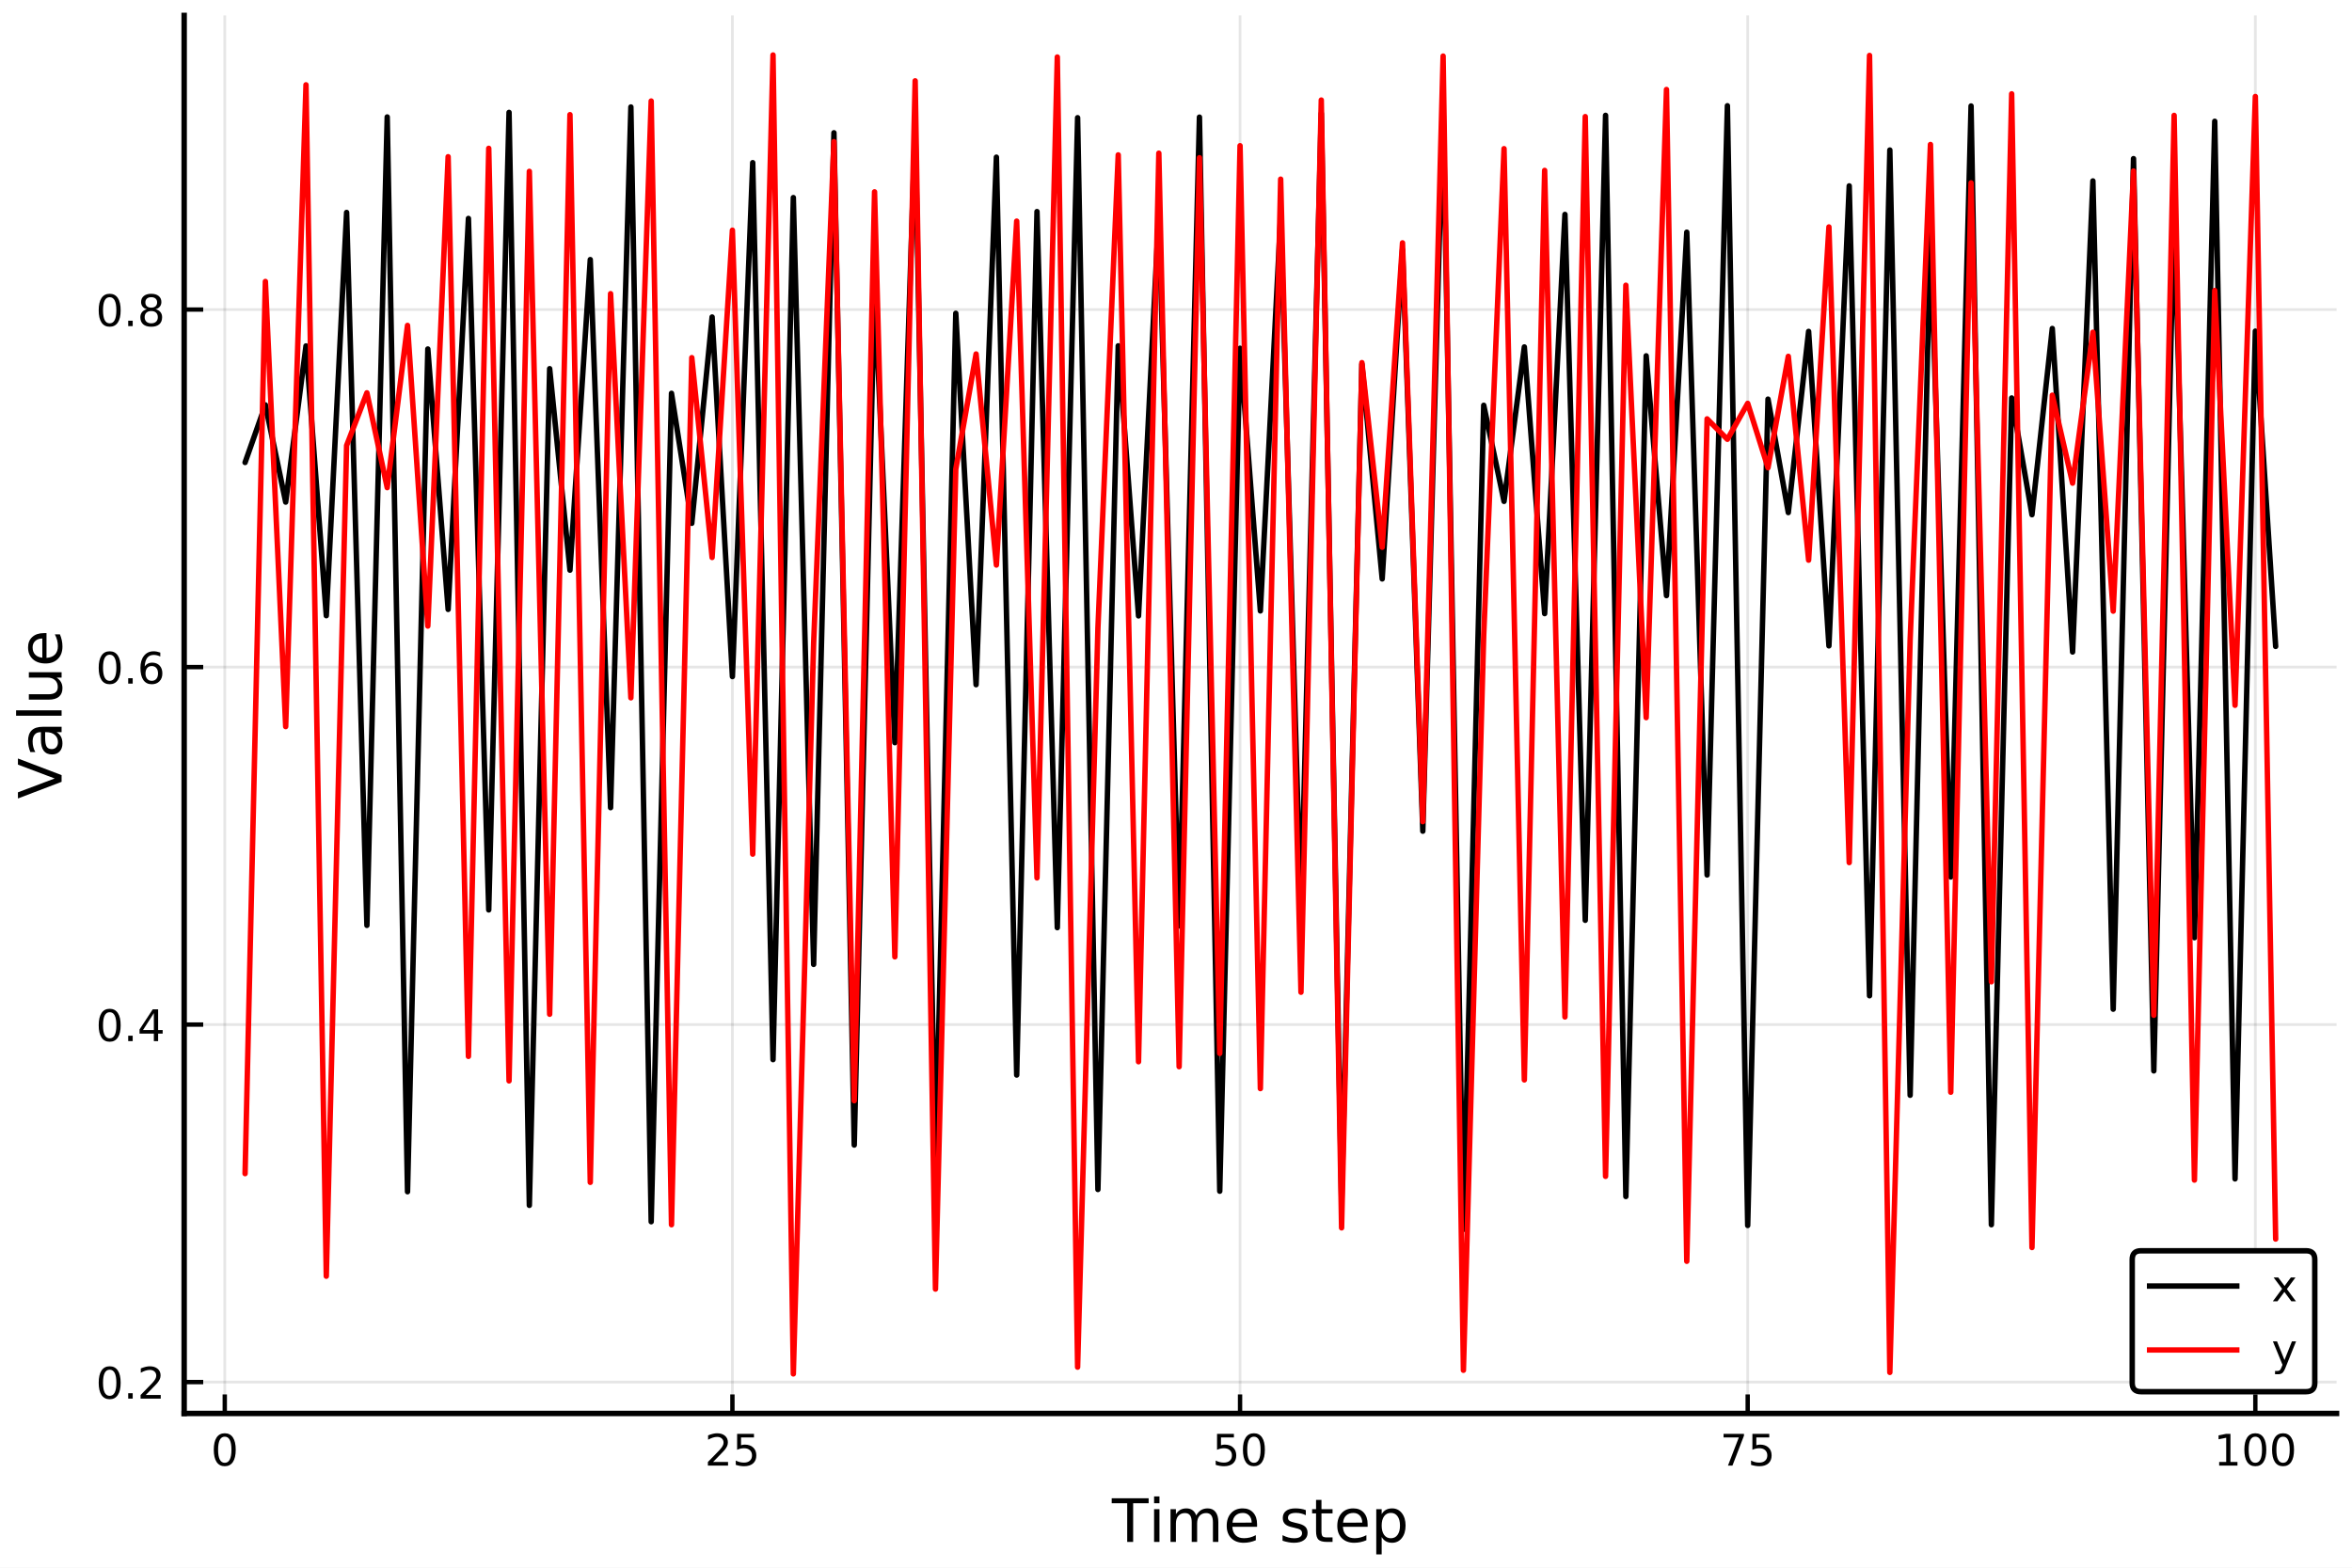
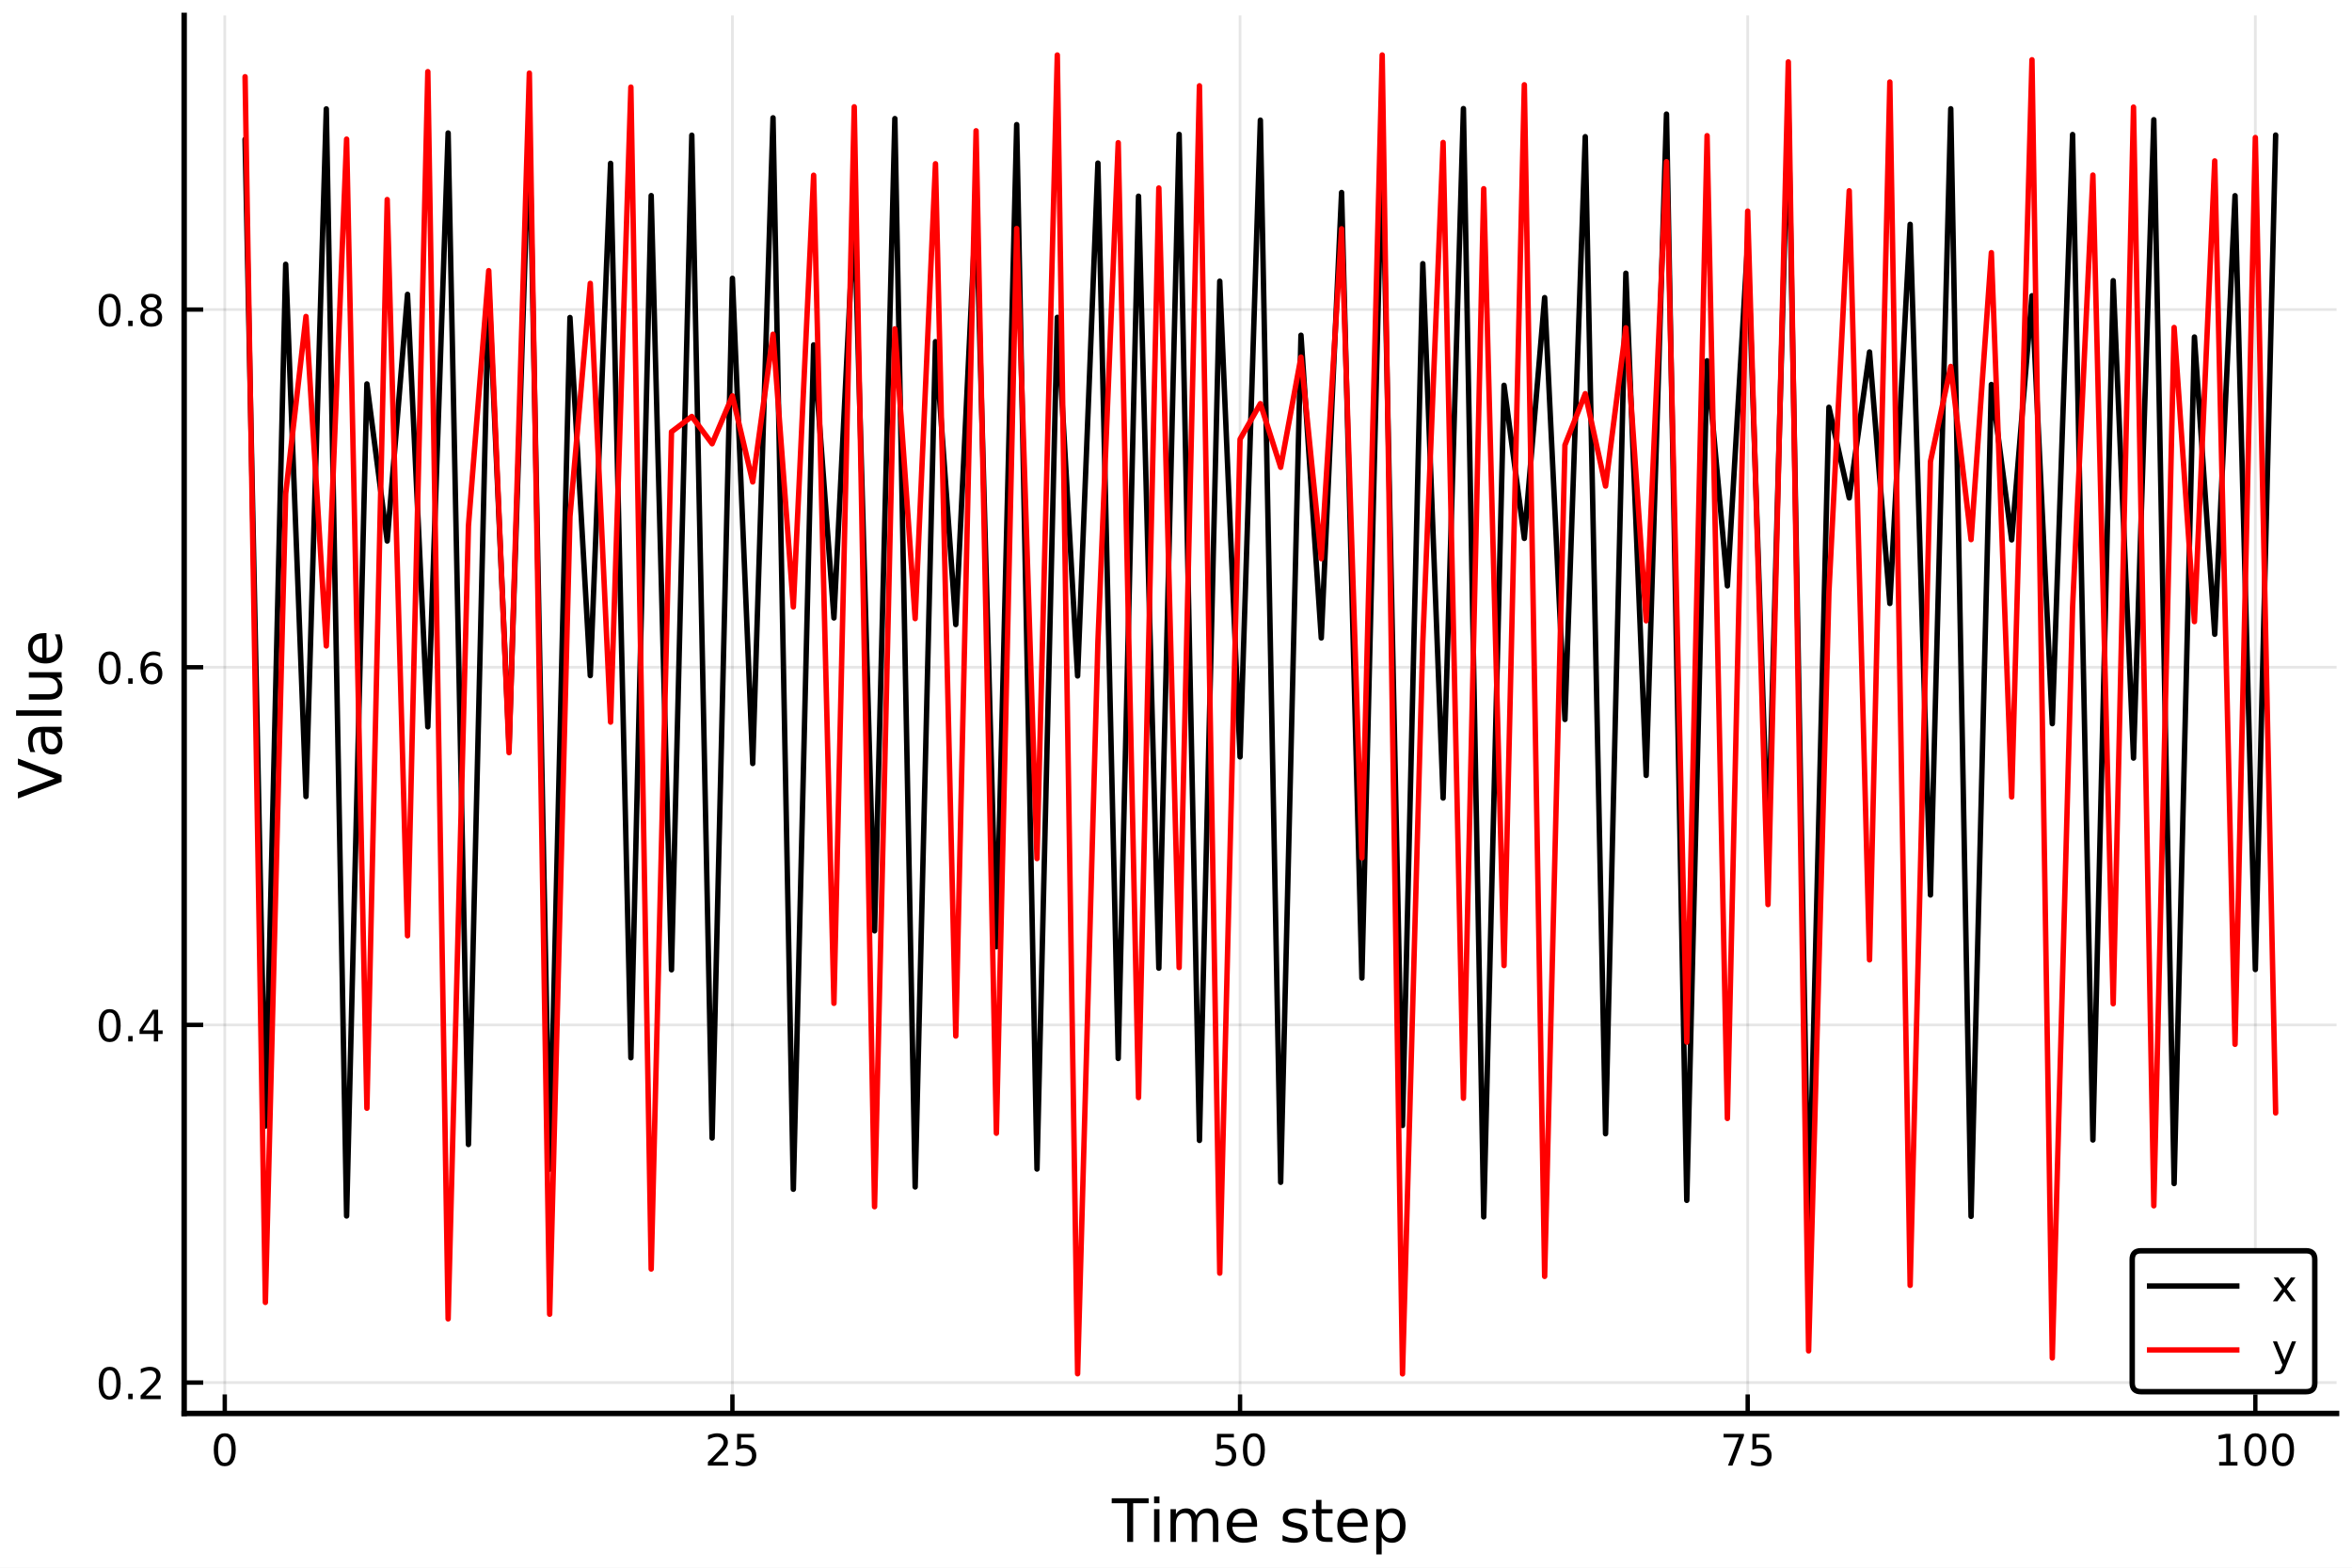
<svg xmlns="http://www.w3.org/2000/svg" xmlns:xlink="http://www.w3.org/1999/xlink" height="288pt" version="1.1" viewBox="0 0 432 288" width="432pt">
  <defs>
    <style type="text/css">
*{stroke-linecap:butt;stroke-linejoin:round;}
  </style>
  </defs>
  <g id="figure_1">
    <g id="patch_1">
      <path d="M 0 288  L 432 288  L 432 0  L 0 0  z " style="fill:#ffffff;" />
    </g>
    <g id="axes_1">
      <g id="patch_2">
        <path d="M 33.825 259.665  L 429.165 259.665  L 429.165 2.835  L 33.825 2.835  z " style="fill:#ffffff;" />
      </g>
      <g id="matplotlib.axis_1">
        <g id="xtick_1">
          <g id="line2d_1">
-             <path clip-path="url(#p5b34b2c2c7)" d="M 41.284 259.665  L 41.284 2.835  " style="fill:none;stroke:#000000;stroke-linecap:square;stroke-opacity:0.1;stroke-width:0.5;" />
+             <path clip-path="url(#p6ca8afd728)" d="M 41.284 259.665  L 41.284 2.835  " style="fill:none;stroke:#000000;stroke-linecap:square;stroke-opacity:0.1;stroke-width:0.5;" />
          </g>
          <g id="line2d_2">
            <defs>
-               <path d="M 0 0  L 0 -3.5  " id="m8da7225089" style="stroke:#000000;stroke-width:0.8;" />
-             </defs>
-             <g>
-               <use style="stroke:#000000;stroke-width:0.8;" x="41.284" xlink:href="#m8da7225089" y="259.665" />
+               <path d="M 0 0  L 0 -3.5  " id="mfe805b3432" style="stroke:#000000;stroke-width:0.8;" />
+             </defs>
+             <g>
+               <use style="stroke:#000000;stroke-width:0.8;" x="41.284" xlink:href="#mfe805b3432" y="259.665" />
            </g>
          </g>
          <g id="text_1">
            <defs>
              <path d="M 31.781 66.406  Q 24.172 66.406 20.328 58.906  Q 16.5 51.422 16.5 36.375  Q 16.5 21.391 20.328 13.891  Q 24.172 6.391 31.781 6.391  Q 39.453 6.391 43.281 13.891  Q 47.125 21.391 47.125 36.375  Q 47.125 51.422 43.281 58.906  Q 39.453 66.406 31.781 66.406  z M 31.781 74.219  Q 44.047 74.219 50.516 64.516  Q 56.984 54.828 56.984 36.375  Q 56.984 17.969 50.516 8.266  Q 44.047 -1.422 31.781 -1.422  Q 19.531 -1.422 13.062 8.266  Q 6.594 17.969 6.594 36.375  Q 6.594 54.828 13.062 64.516  Q 19.531 74.219 31.781 74.219  z " id="DejaVuSans-48" />
            </defs>
            <g transform="translate(38.7389 269.2441)scale(0.08 -0.08)">
              <use xlink:href="#DejaVuSans-48" />
            </g>
          </g>
        </g>
        <g id="xtick_2">
          <g id="line2d_3">
-             <path clip-path="url(#p5b34b2c2c7)" d="M 134.525 259.665  L 134.525 2.835  " style="fill:none;stroke:#000000;stroke-linecap:square;stroke-opacity:0.1;stroke-width:0.5;" />
+             <path clip-path="url(#p6ca8afd728)" d="M 134.525 259.665  L 134.525 2.835  " style="fill:none;stroke:#000000;stroke-linecap:square;stroke-opacity:0.1;stroke-width:0.5;" />
          </g>
          <g id="line2d_4">
            <g>
-               <use style="stroke:#000000;stroke-width:0.8;" x="134.525" xlink:href="#m8da7225089" y="259.665" />
+               <use style="stroke:#000000;stroke-width:0.8;" x="134.525" xlink:href="#mfe805b3432" y="259.665" />
            </g>
          </g>
          <g id="text_2">
            <defs>
              <path d="M 19.188 8.297  L 53.609 8.297  L 53.609 0  L 7.328 0  L 7.328 8.297  Q 12.938 14.109 22.625 23.891  Q 32.328 33.688 34.812 36.531  Q 39.547 41.844 41.422 45.531  Q 43.312 49.219 43.312 52.781  Q 43.312 58.594 39.234 62.25  Q 35.156 65.922 28.609 65.922  Q 23.969 65.922 18.812 64.312  Q 13.672 62.703 7.812 59.422  L 7.812 69.391  Q 13.766 71.781 18.938 73  Q 24.125 74.219 28.422 74.219  Q 39.75 74.219 46.484 68.547  Q 53.219 62.891 53.219 53.422  Q 53.219 48.922 51.531 44.891  Q 49.859 40.875 45.406 35.406  Q 44.188 33.984 37.641 27.219  Q 31.109 20.453 19.188 8.297  z " id="DejaVuSans-50" />
              <path d="M 10.797 72.906  L 49.516 72.906  L 49.516 64.594  L 19.828 64.594  L 19.828 46.734  Q 21.969 47.469 24.109 47.828  Q 26.266 48.188 28.422 48.188  Q 40.625 48.188 47.75 41.5  Q 54.891 34.812 54.891 23.391  Q 54.891 11.625 47.562 5.094  Q 40.234 -1.422 26.906 -1.422  Q 22.312 -1.422 17.547 -0.641  Q 12.797 0.141 7.719 1.703  L 7.719 11.625  Q 12.109 9.234 16.797 8.062  Q 21.484 6.891 26.703 6.891  Q 35.156 6.891 40.078 11.328  Q 45.016 15.766 45.016 23.391  Q 45.016 31 40.078 35.438  Q 35.156 39.891 26.703 39.891  Q 22.75 39.891 18.812 39.016  Q 14.891 38.141 10.797 36.281  z " id="DejaVuSans-53" />
            </defs>
            <g transform="translate(129.4346 269.2441)scale(0.08 -0.08)">
              <use xlink:href="#DejaVuSans-50" />
              <use x="63.623" xlink:href="#DejaVuSans-53" />
            </g>
          </g>
        </g>
        <g id="xtick_3">
          <g id="line2d_5">
-             <path clip-path="url(#p5b34b2c2c7)" d="M 227.765 259.665  L 227.765 2.835  " style="fill:none;stroke:#000000;stroke-linecap:square;stroke-opacity:0.1;stroke-width:0.5;" />
+             <path clip-path="url(#p6ca8afd728)" d="M 227.765 259.665  L 227.765 2.835  " style="fill:none;stroke:#000000;stroke-linecap:square;stroke-opacity:0.1;stroke-width:0.5;" />
          </g>
          <g id="line2d_6">
            <g>
-               <use style="stroke:#000000;stroke-width:0.8;" x="227.765" xlink:href="#m8da7225089" y="259.665" />
+               <use style="stroke:#000000;stroke-width:0.8;" x="227.765" xlink:href="#mfe805b3432" y="259.665" />
            </g>
          </g>
          <g id="text_3">
            <g transform="translate(222.6754 269.2441)scale(0.08 -0.08)">
              <use xlink:href="#DejaVuSans-53" />
              <use x="63.623" xlink:href="#DejaVuSans-48" />
            </g>
          </g>
        </g>
        <g id="xtick_4">
          <g id="line2d_7">
-             <path clip-path="url(#p5b34b2c2c7)" d="M 321.006 259.665  L 321.006 2.835  " style="fill:none;stroke:#000000;stroke-linecap:square;stroke-opacity:0.1;stroke-width:0.5;" />
+             <path clip-path="url(#p6ca8afd728)" d="M 321.006 259.665  L 321.006 2.835  " style="fill:none;stroke:#000000;stroke-linecap:square;stroke-opacity:0.1;stroke-width:0.5;" />
          </g>
          <g id="line2d_8">
            <g>
-               <use style="stroke:#000000;stroke-width:0.8;" x="321.006" xlink:href="#m8da7225089" y="259.665" />
+               <use style="stroke:#000000;stroke-width:0.8;" x="321.006" xlink:href="#mfe805b3432" y="259.665" />
            </g>
          </g>
          <g id="text_4">
            <defs>
              <path d="M 8.203 72.906  L 55.078 72.906  L 55.078 68.703  L 28.609 0  L 18.312 0  L 43.219 64.594  L 8.203 64.594  z " id="DejaVuSans-55" />
            </defs>
            <g transform="translate(315.9161 269.2441)scale(0.08 -0.08)">
              <use xlink:href="#DejaVuSans-55" />
              <use x="63.623" xlink:href="#DejaVuSans-53" />
            </g>
          </g>
        </g>
        <g id="xtick_5">
          <g id="line2d_9">
-             <path clip-path="url(#p5b34b2c2c7)" d="M 414.247 259.665  L 414.247 2.835  " style="fill:none;stroke:#000000;stroke-linecap:square;stroke-opacity:0.1;stroke-width:0.5;" />
+             <path clip-path="url(#p6ca8afd728)" d="M 414.247 259.665  L 414.247 2.835  " style="fill:none;stroke:#000000;stroke-linecap:square;stroke-opacity:0.1;stroke-width:0.5;" />
          </g>
          <g id="line2d_10">
            <g>
-               <use style="stroke:#000000;stroke-width:0.8;" x="414.247" xlink:href="#m8da7225089" y="259.665" />
+               <use style="stroke:#000000;stroke-width:0.8;" x="414.247" xlink:href="#mfe805b3432" y="259.665" />
            </g>
          </g>
          <g id="text_5">
            <defs>
              <path d="M 12.406 8.297  L 28.516 8.297  L 28.516 63.922  L 10.984 60.406  L 10.984 69.391  L 28.422 72.906  L 38.281 72.906  L 38.281 8.297  L 54.391 8.297  L 54.391 0  L 12.406 0  z " id="DejaVuSans-49" />
            </defs>
            <g transform="translate(406.6118 269.2441)scale(0.08 -0.08)">
              <use xlink:href="#DejaVuSans-49" />
              <use x="63.623" xlink:href="#DejaVuSans-48" />
              <use x="127.246" xlink:href="#DejaVuSans-48" />
            </g>
          </g>
        </g>
        <g id="text_6">
          <defs>
            <path d="M -0.297 72.906  L 61.375 72.906  L 61.375 64.594  L 35.5 64.594  L 35.5 0  L 25.594 0  L 25.594 64.594  L -0.297 64.594  z " id="DejaVuSans-84" />
            <path d="M 9.422 54.688  L 18.406 54.688  L 18.406 0  L 9.422 0  z M 9.422 75.984  L 18.406 75.984  L 18.406 64.594  L 9.422 64.594  z " id="DejaVuSans-105" />
            <path d="M 52 44.188  Q 55.375 50.25 60.062 53.125  Q 64.75 56 71.094 56  Q 79.641 56 84.281 50.016  Q 88.922 44.047 88.922 33.016  L 88.922 0  L 79.891 0  L 79.891 32.719  Q 79.891 40.578 77.094 44.375  Q 74.312 48.188 68.609 48.188  Q 61.625 48.188 57.562 43.547  Q 53.516 38.922 53.516 30.906  L 53.516 0  L 44.484 0  L 44.484 32.719  Q 44.484 40.625 41.703 44.406  Q 38.922 48.188 33.109 48.188  Q 26.219 48.188 22.156 43.531  Q 18.109 38.875 18.109 30.906  L 18.109 0  L 9.078 0  L 9.078 54.688  L 18.109 54.688  L 18.109 46.188  Q 21.188 51.219 25.484 53.609  Q 29.781 56 35.688 56  Q 41.656 56 45.828 52.969  Q 50 49.953 52 44.188  z " id="DejaVuSans-109" />
            <path d="M 56.203 29.594  L 56.203 25.203  L 14.891 25.203  Q 15.484 15.922 20.484 11.062  Q 25.484 6.203 34.422 6.203  Q 39.594 6.203 44.453 7.469  Q 49.312 8.734 54.109 11.281  L 54.109 2.781  Q 49.266 0.734 44.188 -0.344  Q 39.109 -1.422 33.891 -1.422  Q 20.797 -1.422 13.156 6.188  Q 5.516 13.812 5.516 26.812  Q 5.516 40.234 12.766 48.109  Q 20.016 56 32.328 56  Q 43.359 56 49.781 48.891  Q 56.203 41.797 56.203 29.594  z M 47.219 32.234  Q 47.125 39.594 43.094 43.984  Q 39.062 48.391 32.422 48.391  Q 24.906 48.391 20.391 44.141  Q 15.875 39.891 15.188 32.172  z " id="DejaVuSans-101" />
            <path id="DejaVuSans-32" />
            <path d="M 44.281 53.078  L 44.281 44.578  Q 40.484 46.531 36.375 47.5  Q 32.281 48.484 27.875 48.484  Q 21.188 48.484 17.844 46.438  Q 14.5 44.391 14.5 40.281  Q 14.5 37.156 16.891 35.375  Q 19.281 33.594 26.516 31.984  L 29.594 31.297  Q 39.156 29.25 43.188 25.516  Q 47.219 21.781 47.219 15.094  Q 47.219 7.469 41.188 3.016  Q 35.156 -1.422 24.609 -1.422  Q 20.219 -1.422 15.453 -0.562  Q 10.688 0.297 5.422 2  L 5.422 11.281  Q 10.406 8.688 15.234 7.391  Q 20.062 6.109 24.812 6.109  Q 31.156 6.109 34.562 8.281  Q 37.984 10.453 37.984 14.406  Q 37.984 18.062 35.516 20.016  Q 33.062 21.969 24.703 23.781  L 21.578 24.516  Q 13.234 26.266 9.516 29.906  Q 5.812 33.547 5.812 39.891  Q 5.812 47.609 11.281 51.797  Q 16.75 56 26.812 56  Q 31.781 56 36.172 55.266  Q 40.578 54.547 44.281 53.078  z " id="DejaVuSans-115" />
            <path d="M 18.312 70.219  L 18.312 54.688  L 36.812 54.688  L 36.812 47.703  L 18.312 47.703  L 18.312 18.016  Q 18.312 11.328 20.141 9.422  Q 21.969 7.516 27.594 7.516  L 36.812 7.516  L 36.812 0  L 27.594 0  Q 17.188 0 13.234 3.875  Q 9.281 7.766 9.281 18.016  L 9.281 47.703  L 2.688 47.703  L 2.688 54.688  L 9.281 54.688  L 9.281 70.219  z " id="DejaVuSans-116" />
            <path d="M 18.109 8.203  L 18.109 -20.797  L 9.078 -20.797  L 9.078 54.688  L 18.109 54.688  L 18.109 46.391  Q 20.953 51.266 25.266 53.625  Q 29.594 56 35.594 56  Q 45.562 56 51.781 48.094  Q 58.016 40.188 58.016 27.297  Q 58.016 14.406 51.781 6.484  Q 45.562 -1.422 35.594 -1.422  Q 29.594 -1.422 25.266 0.953  Q 20.953 3.328 18.109 8.203  z M 48.688 27.297  Q 48.688 37.203 44.609 42.844  Q 40.531 48.484 33.406 48.484  Q 26.266 48.484 22.188 42.844  Q 18.109 37.203 18.109 27.297  Q 18.109 17.391 22.188 11.75  Q 26.266 6.109 33.406 6.109  Q 40.531 6.109 44.609 11.75  Q 48.688 17.391 48.688 27.297  z " id="DejaVuSans-112" />
          </defs>
          <g transform="translate(204.2236 283.2661)scale(0.11 -0.11)">
            <use xlink:href="#DejaVuSans-84" />
            <use x="61.037" xlink:href="#DejaVuSans-105" />
            <use x="88.82" xlink:href="#DejaVuSans-109" />
            <use x="186.232" xlink:href="#DejaVuSans-101" />
            <use x="247.756" xlink:href="#DejaVuSans-32" />
            <use x="279.543" xlink:href="#DejaVuSans-115" />
            <use x="331.643" xlink:href="#DejaVuSans-116" />
            <use x="370.852" xlink:href="#DejaVuSans-101" />
            <use x="432.375" xlink:href="#DejaVuSans-112" />
          </g>
        </g>
      </g>
      <g id="matplotlib.axis_2">
        <g id="ytick_1">
          <g id="line2d_11">
-             <path clip-path="url(#p5b34b2c2c7)" d="M 33.825 253.901  L 429.165 253.901  " style="fill:none;stroke:#000000;stroke-linecap:square;stroke-opacity:0.1;stroke-width:0.5;" />
+             <path clip-path="url(#p6ca8afd728)" d="M 33.825 253.994  L 429.165 253.994  " style="fill:none;stroke:#000000;stroke-linecap:square;stroke-opacity:0.1;stroke-width:0.5;" />
          </g>
          <g id="line2d_12">
            <defs>
-               <path d="M 0 0  L 3.5 0  " id="m296584bf1b" style="stroke:#000000;stroke-width:0.8;" />
-             </defs>
-             <g>
-               <use style="stroke:#000000;stroke-width:0.8;" x="33.825" xlink:href="#m296584bf1b" y="253.901" />
+               <path d="M 0 0  L 3.5 0  " id="md8f64cd9b7" style="stroke:#000000;stroke-width:0.8;" />
+             </defs>
+             <g>
+               <use style="stroke:#000000;stroke-width:0.8;" x="33.825" xlink:href="#md8f64cd9b7" y="253.994" />
            </g>
          </g>
          <g id="text_7">
            <defs>
              <path d="M 10.688 12.406  L 21 12.406  L 21 0  L 10.688 0  z " id="DejaVuSans-46" />
            </defs>
-             <g transform="translate(17.60215 256.9402)scale(0.08 -0.08)">
+             <g transform="translate(17.60215 257.0331)scale(0.08 -0.08)">
              <use xlink:href="#DejaVuSans-48" />
              <use x="63.623" xlink:href="#DejaVuSans-46" />
              <use x="95.41" xlink:href="#DejaVuSans-50" />
            </g>
          </g>
        </g>
        <g id="ytick_2">
          <g id="line2d_13">
-             <path clip-path="url(#p5b34b2c2c7)" d="M 33.825 188.224  L 429.165 188.224  " style="fill:none;stroke:#000000;stroke-linecap:square;stroke-opacity:0.1;stroke-width:0.5;" />
+             <path clip-path="url(#p6ca8afd728)" d="M 33.825 188.285  L 429.165 188.285  " style="fill:none;stroke:#000000;stroke-linecap:square;stroke-opacity:0.1;stroke-width:0.5;" />
          </g>
          <g id="line2d_14">
            <g>
-               <use style="stroke:#000000;stroke-width:0.8;" x="33.825" xlink:href="#m296584bf1b" y="188.224" />
+               <use style="stroke:#000000;stroke-width:0.8;" x="33.825" xlink:href="#md8f64cd9b7" y="188.285" />
            </g>
          </g>
          <g id="text_8">
            <defs>
              <path d="M 37.797 64.312  L 12.891 25.391  L 37.797 25.391  z M 35.203 72.906  L 47.609 72.906  L 47.609 25.391  L 58.016 25.391  L 58.016 17.188  L 47.609 17.188  L 47.609 0  L 37.797 0  L 37.797 17.188  L 4.891 17.188  L 4.891 26.703  z " id="DejaVuSans-52" />
            </defs>
-             <g transform="translate(17.60215 191.2637)scale(0.08 -0.08)">
+             <g transform="translate(17.60215 191.3241)scale(0.08 -0.08)">
              <use xlink:href="#DejaVuSans-48" />
              <use x="63.623" xlink:href="#DejaVuSans-46" />
              <use x="95.41" xlink:href="#DejaVuSans-52" />
            </g>
          </g>
        </g>
        <g id="ytick_3">
          <g id="line2d_15">
-             <path clip-path="url(#p5b34b2c2c7)" d="M 33.825 122.548  L 429.165 122.548  " style="fill:none;stroke:#000000;stroke-linecap:square;stroke-opacity:0.1;stroke-width:0.5;" />
+             <path clip-path="url(#p6ca8afd728)" d="M 33.825 122.576  L 429.165 122.576  " style="fill:none;stroke:#000000;stroke-linecap:square;stroke-opacity:0.1;stroke-width:0.5;" />
          </g>
          <g id="line2d_16">
            <g>
-               <use style="stroke:#000000;stroke-width:0.8;" x="33.825" xlink:href="#m296584bf1b" y="122.548" />
+               <use style="stroke:#000000;stroke-width:0.8;" x="33.825" xlink:href="#md8f64cd9b7" y="122.576" />
            </g>
          </g>
          <g id="text_9">
            <defs>
              <path d="M 33.016 40.375  Q 26.375 40.375 22.484 35.828  Q 18.609 31.297 18.609 23.391  Q 18.609 15.531 22.484 10.953  Q 26.375 6.391 33.016 6.391  Q 39.656 6.391 43.531 10.953  Q 47.406 15.531 47.406 23.391  Q 47.406 31.297 43.531 35.828  Q 39.656 40.375 33.016 40.375  z M 52.594 71.297  L 52.594 62.312  Q 48.875 64.062 45.094 64.984  Q 41.312 65.922 37.594 65.922  Q 27.828 65.922 22.672 59.328  Q 17.531 52.734 16.797 39.406  Q 19.672 43.656 24.016 45.922  Q 28.375 48.188 33.594 48.188  Q 44.578 48.188 50.953 41.516  Q 57.328 34.859 57.328 23.391  Q 57.328 12.156 50.688 5.359  Q 44.047 -1.422 33.016 -1.422  Q 20.359 -1.422 13.672 8.266  Q 6.984 17.969 6.984 36.375  Q 6.984 53.656 15.188 63.938  Q 23.391 74.219 37.203 74.219  Q 40.922 74.219 44.703 73.484  Q 48.484 72.75 52.594 71.297  z " id="DejaVuSans-54" />
            </defs>
-             <g transform="translate(17.60215 125.5872)scale(0.08 -0.08)">
+             <g transform="translate(17.60215 125.6152)scale(0.08 -0.08)">
              <use xlink:href="#DejaVuSans-48" />
              <use x="63.623" xlink:href="#DejaVuSans-46" />
              <use x="95.41" xlink:href="#DejaVuSans-54" />
            </g>
          </g>
        </g>
        <g id="ytick_4">
          <g id="line2d_17">
-             <path clip-path="url(#p5b34b2c2c7)" d="M 33.825 56.871  L 429.165 56.871  " style="fill:none;stroke:#000000;stroke-linecap:square;stroke-opacity:0.1;stroke-width:0.5;" />
+             <path clip-path="url(#p6ca8afd728)" d="M 33.825 56.867  L 429.165 56.867  " style="fill:none;stroke:#000000;stroke-linecap:square;stroke-opacity:0.1;stroke-width:0.5;" />
          </g>
          <g id="line2d_18">
            <g>
-               <use style="stroke:#000000;stroke-width:0.8;" x="33.825" xlink:href="#m296584bf1b" y="56.871" />
+               <use style="stroke:#000000;stroke-width:0.8;" x="33.825" xlink:href="#md8f64cd9b7" y="56.867" />
            </g>
          </g>
          <g id="text_10">
            <defs>
              <path d="M 31.781 34.625  Q 24.75 34.625 20.719 30.859  Q 16.703 27.094 16.703 20.516  Q 16.703 13.922 20.719 10.156  Q 24.75 6.391 31.781 6.391  Q 38.812 6.391 42.859 10.172  Q 46.922 13.969 46.922 20.516  Q 46.922 27.094 42.891 30.859  Q 38.875 34.625 31.781 34.625  z M 21.922 38.812  Q 15.578 40.375 12.031 44.719  Q 8.5 49.078 8.5 55.328  Q 8.5 64.062 14.719 69.141  Q 20.953 74.219 31.781 74.219  Q 42.672 74.219 48.875 69.141  Q 55.078 64.062 55.078 55.328  Q 55.078 49.078 51.531 44.719  Q 48 40.375 41.703 38.812  Q 48.828 37.156 52.797 32.312  Q 56.781 27.484 56.781 20.516  Q 56.781 9.906 50.312 4.234  Q 43.844 -1.422 31.781 -1.422  Q 19.734 -1.422 13.25 4.234  Q 6.781 9.906 6.781 20.516  Q 6.781 27.484 10.781 32.312  Q 14.797 37.156 21.922 38.812  z M 18.312 54.391  Q 18.312 48.734 21.844 45.562  Q 25.391 42.391 31.781 42.391  Q 38.141 42.391 41.719 45.562  Q 45.312 48.734 45.312 54.391  Q 45.312 60.062 41.719 63.234  Q 38.141 66.406 31.781 66.406  Q 25.391 66.406 21.844 63.234  Q 18.312 60.062 18.312 54.391  z " id="DejaVuSans-56" />
            </defs>
-             <g transform="translate(17.60215 59.9107)scale(0.08 -0.08)">
+             <g transform="translate(17.60215 59.9062)scale(0.08 -0.08)">
              <use xlink:href="#DejaVuSans-48" />
              <use x="63.623" xlink:href="#DejaVuSans-46" />
              <use x="95.41" xlink:href="#DejaVuSans-56" />
            </g>
          </g>
        </g>
        <g id="text_11">
          <defs>
            <path d="M 28.609 0  L 0.781 72.906  L 11.078 72.906  L 34.188 11.531  L 57.328 72.906  L 67.578 72.906  L 39.797 0  z " id="DejaVuSans-86" />
            <path d="M 34.281 27.484  Q 23.391 27.484 19.188 25  Q 14.984 22.516 14.984 16.5  Q 14.984 11.719 18.141 8.906  Q 21.297 6.109 26.703 6.109  Q 34.188 6.109 38.703 11.406  Q 43.219 16.703 43.219 25.484  L 43.219 27.484  z M 52.203 31.203  L 52.203 0  L 43.219 0  L 43.219 8.297  Q 40.141 3.328 35.547 0.953  Q 30.953 -1.422 24.312 -1.422  Q 15.922 -1.422 10.953 3.297  Q 6 8.016 6 15.922  Q 6 25.141 12.172 29.828  Q 18.359 34.516 30.609 34.516  L 43.219 34.516  L 43.219 35.406  Q 43.219 41.609 39.141 45  Q 35.062 48.391 27.688 48.391  Q 23 48.391 18.547 47.266  Q 14.109 46.141 10.016 43.891  L 10.016 52.203  Q 14.938 54.109 19.578 55.047  Q 24.219 56 28.609 56  Q 40.484 56 46.344 49.844  Q 52.203 43.703 52.203 31.203  z " id="DejaVuSans-97" />
            <path d="M 9.422 75.984  L 18.406 75.984  L 18.406 0  L 9.422 0  z " id="DejaVuSans-108" />
            <path d="M 8.5 21.578  L 8.5 54.688  L 17.484 54.688  L 17.484 21.922  Q 17.484 14.156 20.5 10.266  Q 23.531 6.391 29.594 6.391  Q 36.859 6.391 41.078 11.031  Q 45.312 15.672 45.312 23.688  L 45.312 54.688  L 54.297 54.688  L 54.297 0  L 45.312 0  L 45.312 8.406  Q 42.047 3.422 37.719 1  Q 33.406 -1.422 27.688 -1.422  Q 18.266 -1.422 13.375 4.438  Q 8.5 10.297 8.5 21.578  z M 31.109 56  z " id="DejaVuSans-117" />
          </defs>
          <g transform="translate(11.31449 146.7746)rotate(-90)scale(0.11 -0.11)">
            <use xlink:href="#DejaVuSans-86" />
            <use x="68.299" xlink:href="#DejaVuSans-97" />
            <use x="129.578" xlink:href="#DejaVuSans-108" />
            <use x="157.361" xlink:href="#DejaVuSans-117" />
            <use x="220.74" xlink:href="#DejaVuSans-101" />
          </g>
        </g>
      </g>
      <g id="line2d_19">
-         <path clip-path="url(#p5b34b2c2c7)" d="M 45.014 84.963  L 48.743 74.383  L 52.473 92.239  L 56.202 63.551  L 59.932 113.106  L 63.662 39.031  L 67.391 170  L 71.121 21.488  L 74.851 218.933  L 78.58 64.116  L 82.31 111.953  L 86.039 40.132  L 89.769 167.158  L 93.499 20.652  L 97.228 221.436  L 100.958 67.731  L 104.688 104.744  L 108.417 47.691  L 112.147 148.375  L 115.876 19.655  L 119.606 224.44  L 123.336 72.255  L 127.065 96.133  L 130.795 58.239  L 134.525 124.294  L 138.254 29.882  L 141.984 194.664  L 145.714 36.302  L 149.443 177.163  L 153.173 24.393  L 156.902 210.356  L 160.632 52.786  L 164.362 136.434  L 168.091 23.111  L 171.821 214.118  L 175.551 57.554  L 179.28 125.784  L 183.01 28.874  L 186.739 197.494  L 190.469 38.87  L 194.199 170.42  L 197.928 21.626  L 201.658 218.519  L 205.388 63.531  L 209.117 113.146  L 212.847 38.993  L 216.576 170.099  L 220.306 21.52  L 224.036 218.837  L 227.765 63.979  L 231.495 112.231  L 235.225 39.865  L 238.954 167.846  L 242.684 20.838  L 246.414 220.878  L 250.143 66.912  L 253.873 106.35  L 257.602 45.907  L 261.332 152.695  L 265.062 19.188  L 268.791 225.856  L 272.521 74.456  L 276.251 92.107  L 279.98 63.737  L 283.71 112.725  L 287.439 39.392  L 291.169 169.067  L 294.899 21.193  L 298.628 219.812  L 302.358 65.37  L 306.088 109.419  L 309.817 42.657  L 313.547 160.742  L 317.276 19.427  L 321.006 225.131  L 324.736 73.323  L 328.465 94.165  L 332.195 60.881  L 335.925 118.65  L 339.654 34.148  L 343.384 182.931  L 347.114 27.564  L 350.843 201.21  L 354.573 42.511  L 358.302 161.11  L 362.032 19.473  L 365.762 224.993  L 369.491 73.109  L 373.221 94.557  L 376.951 60.348  L 380.68 119.777  L 384.41 33.24  L 388.139 185.395  L 391.869 29.144  L 395.599 196.734  L 399.328 38.163  L 403.058 172.262  L 406.788 22.281  L 410.517 216.571  L 414.247 60.832  L 417.976 118.754  " style="fill:none;stroke:#000000;stroke-linecap:round;" />
+         <path clip-path="url(#p6ca8afd728)" d="M 45.014 25.598  L 48.743 206.865  L 52.473 48.555  L 56.202 146.328  L 59.932 20.007  L 63.662 223.386  L 67.391 70.529  L 71.121 99.385  L 74.851 54.076  L 78.58 133.521  L 82.31 24.431  L 86.039 210.255  L 89.769 52.569  L 93.499 136.952  L 97.228 22.888  L 100.958 214.786  L 104.688 58.332  L 108.417 124.113  L 112.147 30.01  L 115.876 194.321  L 119.606 35.933  L 123.336 178.16  L 127.065 24.839  L 130.795 209.066  L 134.525 51.132  L 138.254 140.267  L 141.984 21.645  L 145.714 218.473  L 149.443 63.358  L 153.173 113.521  L 156.902 38.65  L 160.632 171.007  L 164.362 21.787  L 168.091 218.051  L 171.821 62.768  L 175.551 114.735  L 179.28 37.533  L 183.01 173.928  L 186.739 22.896  L 190.469 214.763  L 194.199 58.301  L 197.928 124.18  L 201.658 29.963  L 205.388 194.45  L 209.117 36.046  L 212.847 177.86  L 216.576 24.688  L 220.306 209.506  L 224.036 51.659  L 227.765 139.045  L 231.495 22.075  L 235.225 217.194  L 238.954 61.581  L 242.684 117.202  L 246.414 35.364  L 250.143 179.677  L 253.873 25.633  L 257.602 206.763  L 261.332 48.439  L 265.062 146.605  L 268.791 19.952  L 272.521 223.553  L 276.251 70.782  L 279.98 98.907  L 283.71 54.676  L 287.439 132.172  L 291.169 25.11  L 294.899 208.278  L 298.628 50.197  L 302.358 142.448  L 306.088 20.962  L 309.817 220.516  L 313.547 66.276  L 317.276 107.631  L 321.006 44.536  L 324.736 156.079  L 328.465 19.089  L 332.195 226.166  L 335.925 74.824  L 339.654 91.465  L 343.384 64.664  L 347.114 110.862  L 350.843 41.212  L 354.573 164.415  L 358.302 19.984  L 362.032 223.457  L 365.762 70.636  L 369.491 99.181  L 373.221 54.331  L 376.951 132.947  L 380.68 24.716  L 384.41 209.426  L 388.139 51.564  L 391.869 139.266  L 395.599 21.995  L 399.328 217.432  L 403.058 61.909  L 406.788 116.518  L 410.517 35.952  L 414.247 178.108  L 417.976 24.813  " style="fill:none;stroke:#000000;stroke-linecap:round;" />
      </g>
      <g id="line2d_20">
-         <path clip-path="url(#p5b34b2c2c7)" d="M 45.014 215.605  L 48.743 51.709  L 52.473 133.479  L 56.202 15.586  L 59.932 234.452  L 63.662 81.846  L 67.391 72.165  L 71.121 89.587  L 74.851 59.782  L 78.58 115.011  L 82.31 28.792  L 86.039 194.065  L 89.769 27.252  L 93.499 198.567  L 97.228 31.483  L 100.958 186.325  L 104.688 21.066  L 108.417 217.207  L 112.147 53.953  L 115.876 128.197  L 119.606 18.564  L 123.336 224.995  L 127.065 65.705  L 130.795 102.412  L 134.525 42.295  L 138.254 156.909  L 141.984 10.103  L 145.714 252.397  L 149.443 118.12  L 153.173 26.02  L 156.902 202.209  L 160.632 35.247  L 164.362 175.781  L 168.091 14.852  L 171.821 236.815  L 175.551 86.199  L 179.28 65.032  L 183.01 103.803  L 186.739 40.625  L 190.469 161.277  L 194.199 10.475  L 197.928 251.158  L 201.658 115.379  L 205.388 28.453  L 209.117 195.052  L 212.847 28.14  L 216.576 195.963  L 220.306 28.98  L 224.036 193.52  L 227.765 26.771  L 231.495 199.985  L 235.225 32.912  L 238.954 182.283  L 242.684 18.383  L 246.414 225.566  L 250.143 66.62  L 253.873 100.536  L 257.602 44.616  L 261.332 150.942  L 265.062 10.304  L 268.791 251.729  L 272.521 116.639  L 276.251 27.313  L 279.98 198.389  L 283.71 31.308  L 287.439 186.825  L 291.169 21.424  L 294.899 216.104  L 298.628 52.402  L 302.358 131.836  L 306.088 16.444  L 309.817 231.708  L 313.547 76.95  L 317.276 80.707  L 321.006 74.103  L 324.736 85.927  L 328.465 65.465  L 332.195 102.905  L 335.925 41.697  L 339.654 158.465  L 343.384 10.186  L 347.114 252.122  L 350.843 117.51  L 354.573 26.546  L 358.302 200.649  L 362.032 33.598  L 365.762 180.361  L 369.491 17.238  L 373.221 229.183  L 376.951 72.599  L 380.68 88.761  L 384.41 61.038  L 388.139 112.272  L 391.869 31.417  L 395.599 186.514  L 399.328 21.201  L 403.058 216.792  L 406.788 53.366  L 410.517 129.567  L 414.247 17.73  L 417.976 227.624  " style="fill:none;stroke:#ff0000;stroke-linecap:round;" />
+         <path clip-path="url(#p6ca8afd728)" d="M 45.014 14.096  L 48.743 239.263  L 52.473 90.693  L 56.202 58.139  L 59.932 118.666  L 63.662 25.559  L 67.391 203.59  L 71.121 36.663  L 74.851 171.908  L 78.58 13.165  L 82.31 242.294  L 86.039 96.63  L 89.769 49.723  L 93.499 138.269  L 97.228 13.429  L 100.958 241.433  L 104.688 94.922  L 108.417 52.062  L 112.147 132.658  L 115.876 16  L 119.606 233.131  L 123.336 79.327  L 127.065 76.508  L 130.795 81.523  L 134.525 72.729  L 138.254 88.532  L 141.984 61.403  L 145.714 111.499  L 149.443 32.195  L 153.173 184.318  L 156.902 19.625  L 160.632 221.682  L 164.362 60.415  L 168.091 113.643  L 171.821 30.086  L 175.551 190.331  L 179.28 24.027  L 183.01 208.184  L 186.739 41.984  L 190.469 157.732  L 194.199 10.11  L 197.928 252.375  L 201.658 117.892  L 205.388 26.218  L 209.117 201.63  L 212.847 34.541  L 216.576 177.744  L 220.306 15.763  L 224.036 233.89  L 227.765 80.687  L 231.495 74.154  L 235.225 85.849  L 238.954 65.605  L 242.684 102.636  L 246.414 42.033  L 250.143 157.605  L 253.873 10.103  L 257.602 252.397  L 261.332 117.941  L 265.062 26.177  L 268.791 201.754  L 272.521 34.673  L 276.251 177.379  L 279.98 15.577  L 283.71 234.484  L 287.439 81.761  L 291.169 72.325  L 294.899 89.301  L 298.628 60.23  L 302.358 114.046  L 306.088 29.702  L 309.817 191.44  L 313.547 24.929  L 317.276 205.473  L 321.006 38.785  L 324.736 166.177  L 328.465 11.374  L 332.195 248.176  L 335.925 108.754  L 339.654 35.05  L 343.384 176.337  L 347.114 15.065  L 350.843 236.132  L 354.573 84.783  L 358.302 67.321  L 362.032 99.131  L 365.762 46.42  L 369.491 146.407  L 373.221 10.983  L 376.951 249.47  L 380.68 111.528  L 384.41 32.166  L 388.139 184.398  L 391.869 19.678  L 395.599 221.515  L 399.328 60.162  L 403.058 114.196  L 406.788 29.56  L 410.517 191.849  L 414.247 25.269  L 417.976 204.457  " style="fill:none;stroke:#ff0000;stroke-linecap:round;" />
      </g>
      <g id="patch_3">
        <path d="M 33.825 259.665  L 33.825 2.835  " style="fill:none;stroke:#000000;stroke-linecap:square;stroke-linejoin:miter;" />
      </g>
      <g id="patch_4">
        <path d="M 33.825 259.665  L 429.165 259.665  " style="fill:none;stroke:#000000;stroke-linecap:square;stroke-linejoin:miter;" />
      </g>
      <g id="legend_1">
        <g id="patch_5">
          <path d="M 393.23 255.665  L 423.565 255.665  Q 425.165 255.665 425.165 254.065  L 425.165 231.38  Q 425.165 229.78 423.565 229.78  L 393.23 229.78  Q 391.63 229.78 391.63 231.38  L 391.63 254.065  Q 391.63 255.665 393.23 255.665  z " style="fill:#ffffff;stroke:#000000;stroke-linejoin:miter;" />
        </g>
        <g id="line2d_21">
          <path d="M 394.83 236.259  L 410.83 236.259  " style="fill:none;stroke:#000000;stroke-linecap:square;" />
        </g>
        <g id="line2d_22" />
        <g id="text_12">
          <defs>
            <path d="M 54.891 54.688  L 35.109 28.078  L 55.906 0  L 45.312 0  L 29.391 21.484  L 13.484 0  L 2.875 0  L 24.125 28.609  L 4.688 54.688  L 15.281 54.688  L 29.781 35.203  L 44.281 54.688  z " id="DejaVuSans-120" />
          </defs>
          <g transform="translate(417.2304 239.0591)scale(0.08 -0.08)">
            <use xlink:href="#DejaVuSans-120" />
          </g>
        </g>
        <g id="line2d_23">
          <path d="M 394.83 248.002  L 410.83 248.002  " style="fill:none;stroke:#ff0000;stroke-linecap:square;" />
        </g>
        <g id="line2d_24" />
        <g id="text_13">
          <defs>
            <path d="M 32.172 -5.078  Q 28.375 -14.844 24.75 -17.812  Q 21.141 -20.797 15.094 -20.797  L 7.906 -20.797  L 7.906 -13.281  L 13.188 -13.281  Q 16.891 -13.281 18.938 -11.516  Q 21 -9.766 23.484 -3.219  L 25.094 0.875  L 2.984 54.688  L 12.5 54.688  L 29.594 11.922  L 46.688 54.688  L 56.203 54.688  z " id="DejaVuSans-121" />
          </defs>
          <g transform="translate(417.2304 250.8016)scale(0.08 -0.08)">
            <use xlink:href="#DejaVuSans-121" />
          </g>
        </g>
      </g>
    </g>
  </g>
  <defs>
-     <clipPath id="p5b34b2c2c7">
+     <clipPath id="p6ca8afd728">
      <rect height="256.831" width="395.341" x="33.825" y="2.835" />
    </clipPath>
  </defs>
</svg>
